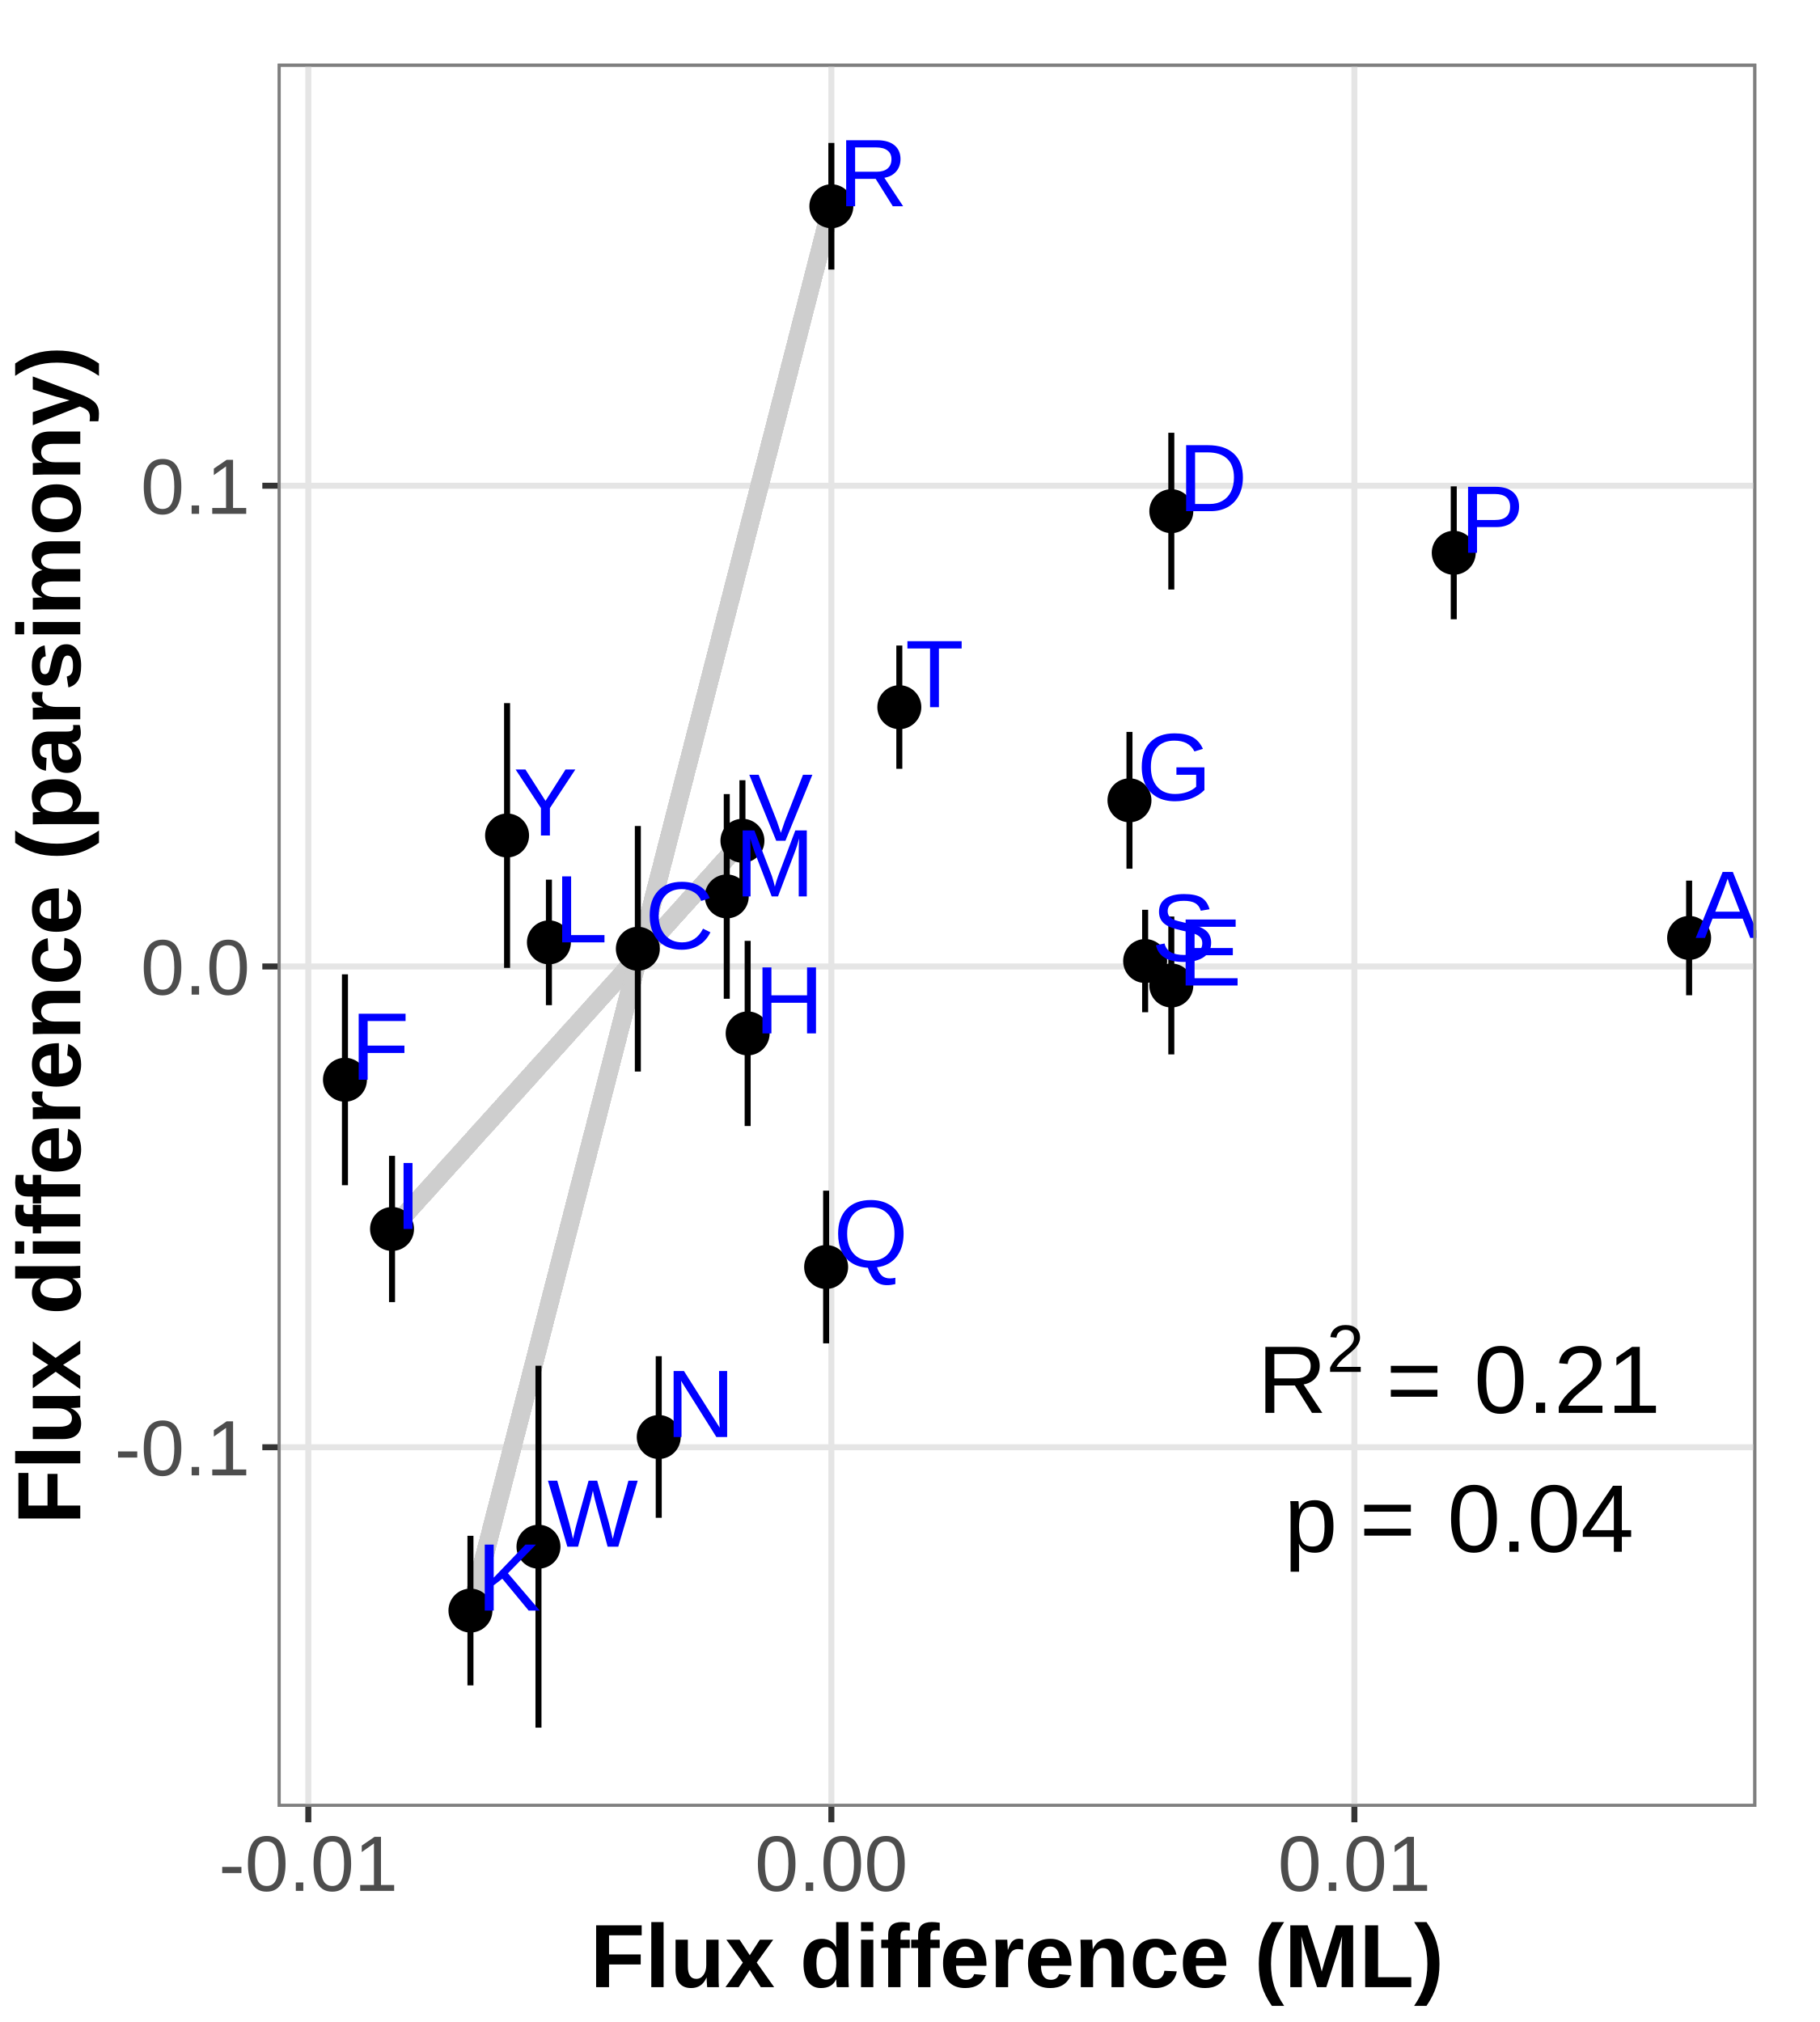
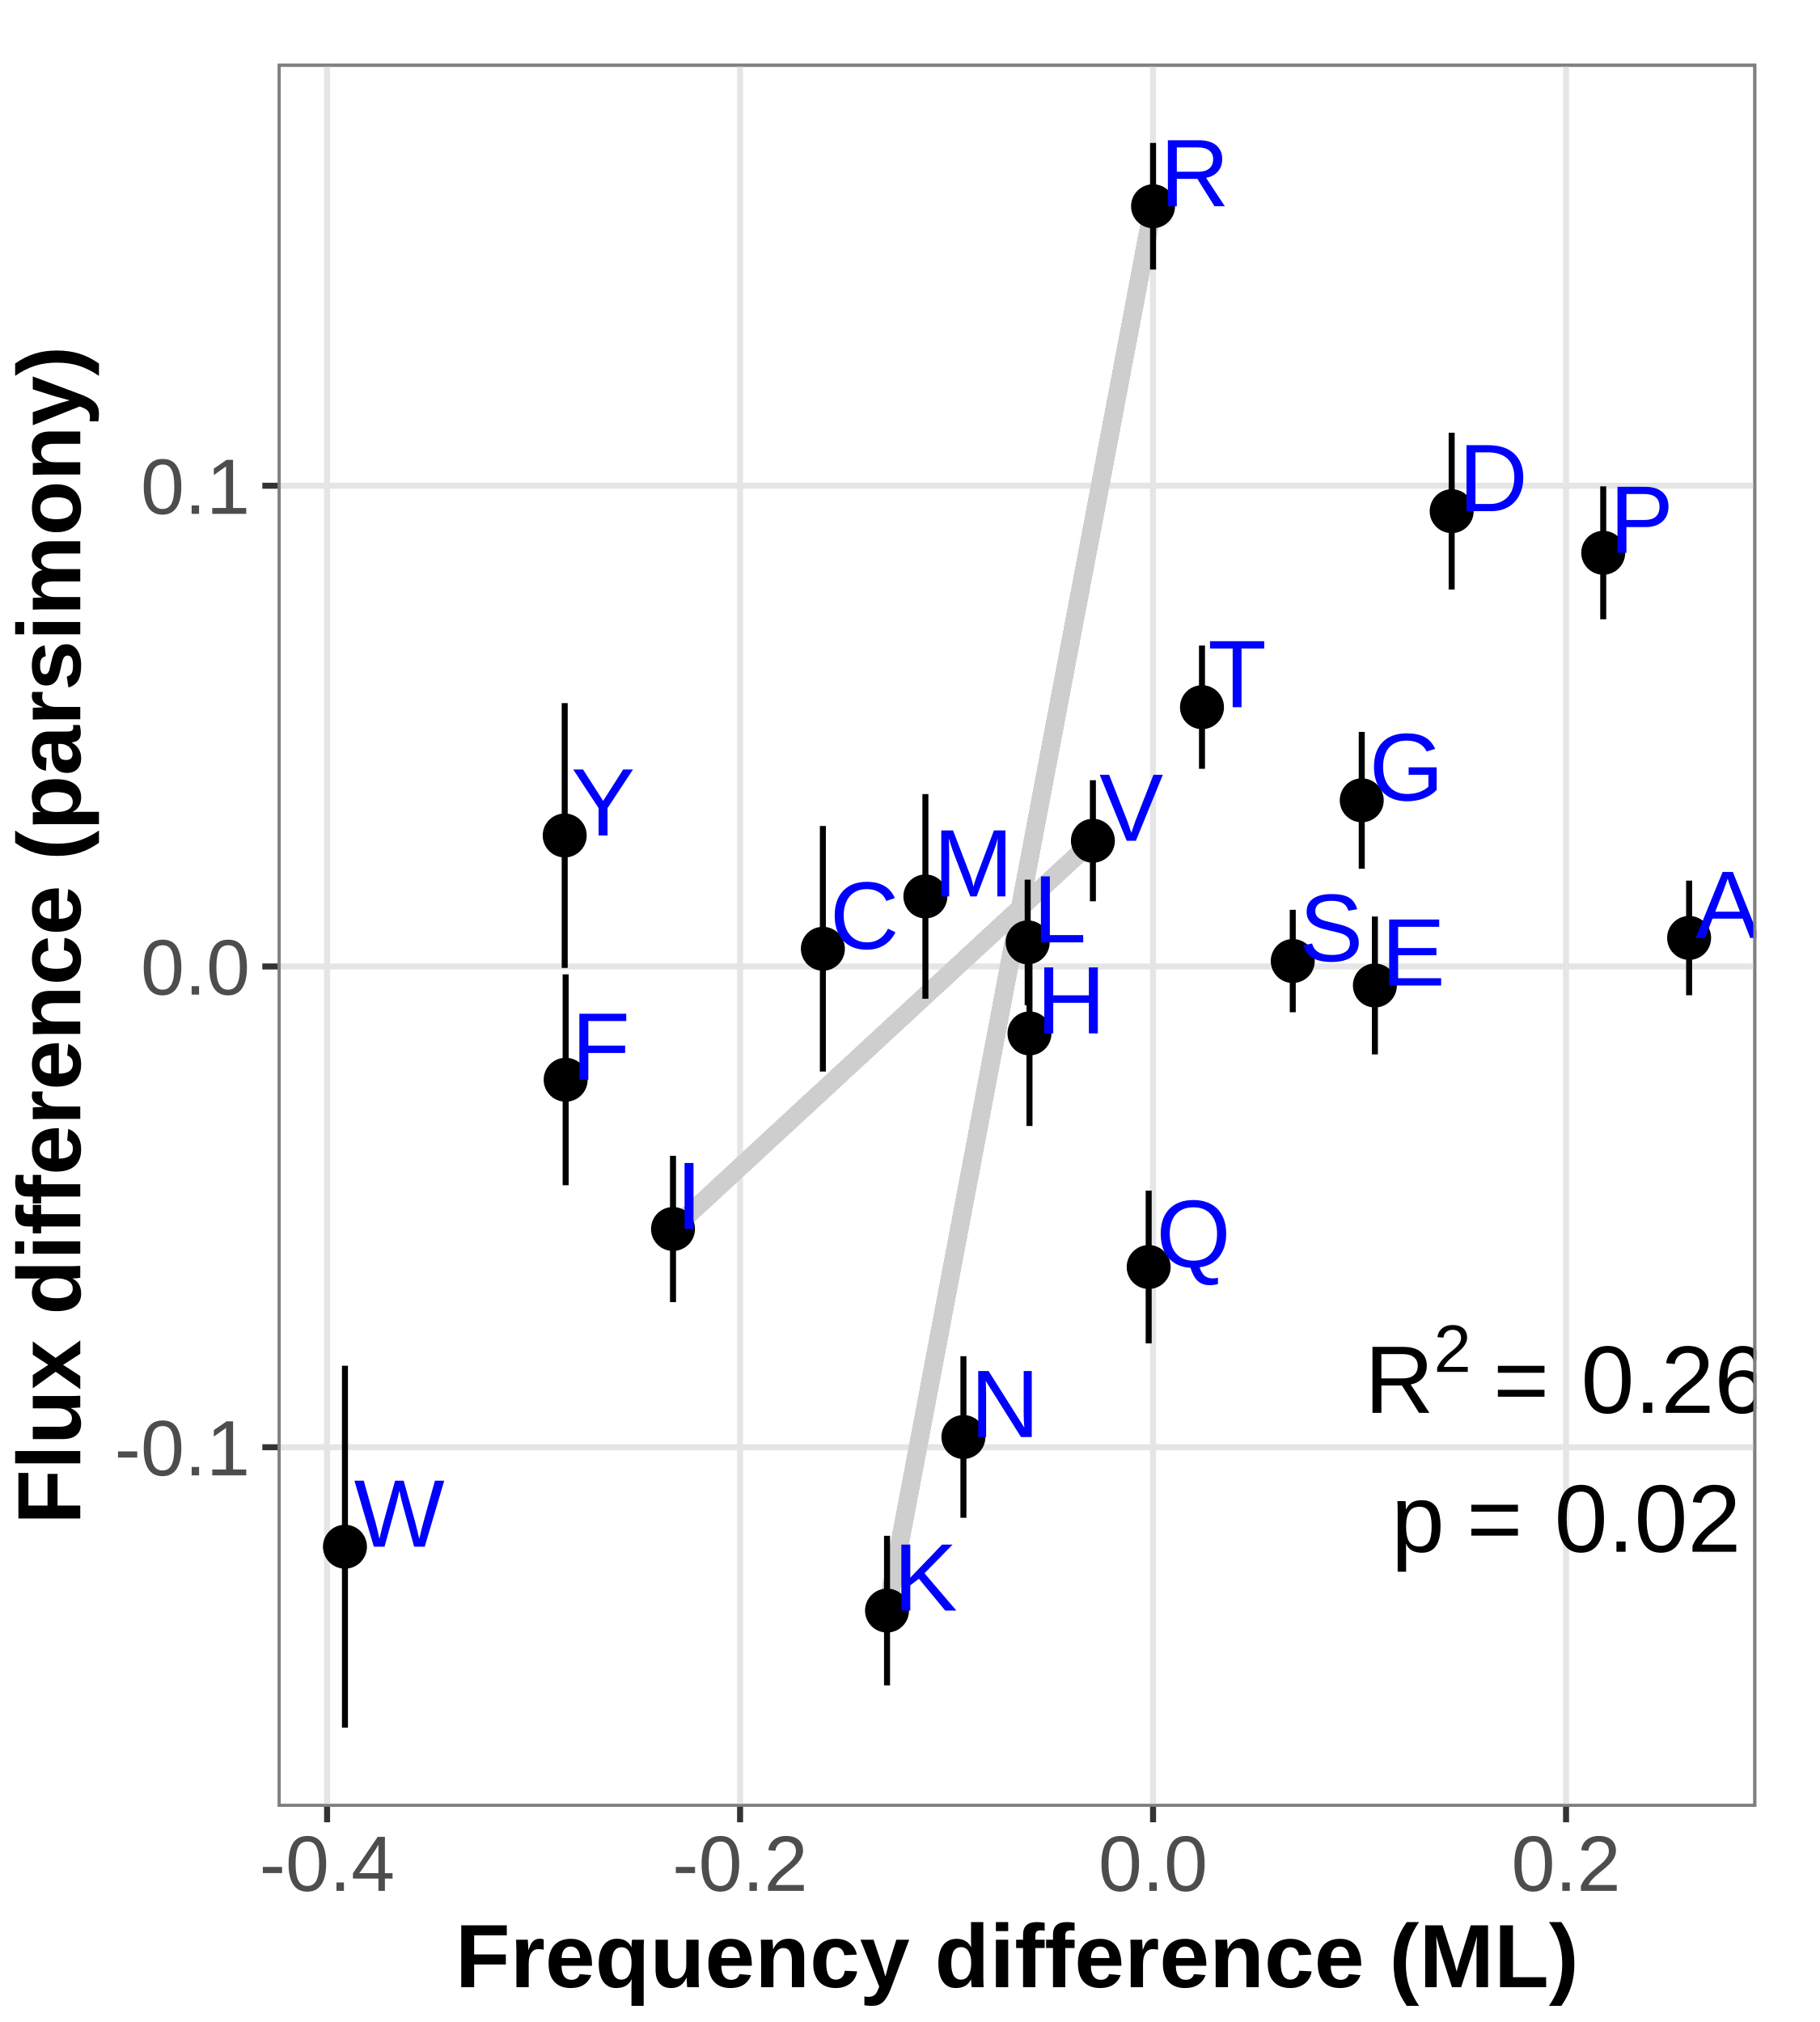
<svg xmlns="http://www.w3.org/2000/svg" class="svglite" width="324.00pt" height="360.00pt" viewBox="0 0 324.00 360.00">
  <defs>
    <style type="text/css">
    .svglite line, .svglite polyline, .svglite polygon, .svglite path, .svglite rect, .svglite circle {
      fill: none;
      stroke: #000000;
      stroke-linecap: round;
      stroke-linejoin: round;
      stroke-miterlimit: 10.00;
    }
    .svglite text {
      white-space: pre;
    }
  </style>
  </defs>
  <rect width="100%" height="100%" style="stroke: none; fill: #FFFFFF;" />
  <defs>
    <clipPath id="cpMC4wMHwzMjQuMDB8MC4wMHwzNjAuMDA=">
      <rect x="0.00" y="0.00" width="324.00" height="360.00" />
    </clipPath>
  </defs>
  <g clip-path="url(#cpMC4wMHwzMjQuMDB8MC4wMHwzNjAuMDA=)">
    <rect x="0.00" y="0.00" width="324.00" height="360.00" style="stroke-width: 1.07; stroke: #FFFFFF; fill: #FFFFFF;" />
  </g>
  <defs>
    <clipPath id="cpNDkuNDR8MzEyLjY2fDExLjM0fDMyMS43MA==">
      <rect x="49.44" y="11.34" width="263.22" height="310.36" />
    </clipPath>
  </defs>
  <g clip-path="url(#cpNDkuNDR8MzEyLjY2fDExLjM0fDMyMS43MA==)">
    <rect x="49.44" y="11.34" width="263.22" height="310.36" style="stroke-width: 1.07; stroke: #7F7F7F; fill: #FFFFFF;" />
    <polyline points="49.44,257.67 312.66,257.67 " style="stroke-width: 1.07; stroke: #E5E5E5; stroke-linecap: butt;" />
    <polyline points="49.44,172.07 312.66,172.07 " style="stroke-width: 1.07; stroke: #E5E5E5; stroke-linecap: butt;" />
    <polyline points="49.44,86.48 312.66,86.48 " style="stroke-width: 1.07; stroke: #E5E5E5; stroke-linecap: butt;" />
-     <polyline points="54.89,321.70 54.89,11.34 " style="stroke-width: 1.07; stroke: #E5E5E5; stroke-linecap: butt;" />
-     <polyline points="148.00,321.70 148.00,11.34 " style="stroke-width: 1.07; stroke: #E5E5E5; stroke-linecap: butt;" />
-     <polyline points="241.11,321.70 241.11,11.34 " style="stroke-width: 1.07; stroke: #E5E5E5; stroke-linecap: butt;" />
-     <line x1="83.75" y1="286.75" x2="148.00" y2="36.72" style="stroke-width: 3.20; stroke: #CCCCCC; stroke-opacity: 0.30; stroke-linecap: butt;" />
-     <line x1="83.75" y1="286.75" x2="148.00" y2="36.72" style="stroke-width: 3.20; stroke: #CCCCCC; stroke-opacity: 0.30; stroke-linecap: butt;" />
-     <line x1="83.75" y1="286.75" x2="148.00" y2="36.72" style="stroke-width: 3.20; stroke: #CCCCCC; stroke-opacity: 0.30; stroke-linecap: butt;" />
-     <line x1="83.75" y1="286.75" x2="148.00" y2="36.72" style="stroke-width: 3.20; stroke: #CCCCCC; stroke-opacity: 0.30; stroke-linecap: butt;" />
-     <line x1="83.75" y1="286.75" x2="148.00" y2="36.72" style="stroke-width: 3.20; stroke: #CCCCCC; stroke-opacity: 0.30; stroke-linecap: butt;" />
-     <line x1="83.75" y1="286.75" x2="148.00" y2="36.72" style="stroke-width: 3.20; stroke: #CCCCCC; stroke-opacity: 0.30; stroke-linecap: butt;" />
-     <line x1="83.75" y1="286.75" x2="148.00" y2="36.72" style="stroke-width: 3.20; stroke: #CCCCCC; stroke-opacity: 0.30; stroke-linecap: butt;" />
-     <line x1="83.75" y1="286.75" x2="148.00" y2="36.72" style="stroke-width: 3.20; stroke: #CCCCCC; stroke-opacity: 0.30; stroke-linecap: butt;" />
-     <line x1="83.75" y1="286.75" x2="148.00" y2="36.72" style="stroke-width: 3.20; stroke: #CCCCCC; stroke-opacity: 0.30; stroke-linecap: butt;" />
-     <line x1="83.75" y1="286.75" x2="148.00" y2="36.72" style="stroke-width: 3.20; stroke: #CCCCCC; stroke-opacity: 0.30; stroke-linecap: butt;" />
-     <line x1="83.75" y1="286.75" x2="148.00" y2="36.72" style="stroke-width: 3.20; stroke: #CCCCCC; stroke-opacity: 0.30; stroke-linecap: butt;" />
-     <line x1="83.75" y1="286.75" x2="148.00" y2="36.72" style="stroke-width: 3.20; stroke: #CCCCCC; stroke-opacity: 0.30; stroke-linecap: butt;" />
-     <line x1="83.75" y1="286.75" x2="148.00" y2="36.72" style="stroke-width: 3.20; stroke: #CCCCCC; stroke-opacity: 0.30; stroke-linecap: butt;" />
-     <line x1="83.75" y1="286.75" x2="148.00" y2="36.72" style="stroke-width: 3.20; stroke: #CCCCCC; stroke-opacity: 0.30; stroke-linecap: butt;" />
-     <line x1="83.75" y1="286.75" x2="148.00" y2="36.72" style="stroke-width: 3.20; stroke: #CCCCCC; stroke-opacity: 0.30; stroke-linecap: butt;" />
-     <line x1="83.75" y1="286.75" x2="148.00" y2="36.72" style="stroke-width: 3.20; stroke: #CCCCCC; stroke-opacity: 0.30; stroke-linecap: butt;" />
-     <line x1="83.75" y1="286.75" x2="148.00" y2="36.72" style="stroke-width: 3.20; stroke: #CCCCCC; stroke-opacity: 0.30; stroke-linecap: butt;" />
-     <line x1="83.75" y1="286.75" x2="148.00" y2="36.72" style="stroke-width: 3.20; stroke: #CCCCCC; stroke-opacity: 0.30; stroke-linecap: butt;" />
-     <line x1="83.75" y1="286.75" x2="148.00" y2="36.72" style="stroke-width: 3.20; stroke: #CCCCCC; stroke-opacity: 0.30; stroke-linecap: butt;" />
-     <line x1="83.75" y1="286.75" x2="148.00" y2="36.72" style="stroke-width: 3.20; stroke: #CCCCCC; stroke-opacity: 0.30; stroke-linecap: butt;" />
-     <line x1="69.79" y1="218.81" x2="132.17" y2="149.69" style="stroke-width: 3.20; stroke: #CCCCCC; stroke-opacity: 0.30; stroke-linecap: butt;" />
-     <line x1="69.79" y1="218.81" x2="132.17" y2="149.69" style="stroke-width: 3.20; stroke: #CCCCCC; stroke-opacity: 0.30; stroke-linecap: butt;" />
-     <line x1="69.79" y1="218.81" x2="132.17" y2="149.69" style="stroke-width: 3.20; stroke: #CCCCCC; stroke-opacity: 0.30; stroke-linecap: butt;" />
-     <line x1="69.79" y1="218.81" x2="132.17" y2="149.69" style="stroke-width: 3.20; stroke: #CCCCCC; stroke-opacity: 0.30; stroke-linecap: butt;" />
-     <line x1="69.79" y1="218.81" x2="132.17" y2="149.69" style="stroke-width: 3.20; stroke: #CCCCCC; stroke-opacity: 0.30; stroke-linecap: butt;" />
-     <line x1="69.79" y1="218.81" x2="132.17" y2="149.69" style="stroke-width: 3.20; stroke: #CCCCCC; stroke-opacity: 0.30; stroke-linecap: butt;" />
-     <line x1="69.79" y1="218.81" x2="132.17" y2="149.69" style="stroke-width: 3.20; stroke: #CCCCCC; stroke-opacity: 0.30; stroke-linecap: butt;" />
-     <line x1="69.79" y1="218.81" x2="132.17" y2="149.69" style="stroke-width: 3.20; stroke: #CCCCCC; stroke-opacity: 0.30; stroke-linecap: butt;" />
-     <line x1="69.79" y1="218.81" x2="132.17" y2="149.69" style="stroke-width: 3.20; stroke: #CCCCCC; stroke-opacity: 0.30; stroke-linecap: butt;" />
-     <line x1="69.79" y1="218.81" x2="132.17" y2="149.69" style="stroke-width: 3.20; stroke: #CCCCCC; stroke-opacity: 0.30; stroke-linecap: butt;" />
-     <line x1="69.79" y1="218.81" x2="132.17" y2="149.69" style="stroke-width: 3.20; stroke: #CCCCCC; stroke-opacity: 0.30; stroke-linecap: butt;" />
-     <line x1="69.79" y1="218.81" x2="132.17" y2="149.69" style="stroke-width: 3.20; stroke: #CCCCCC; stroke-opacity: 0.30; stroke-linecap: butt;" />
-     <line x1="69.79" y1="218.81" x2="132.17" y2="149.69" style="stroke-width: 3.20; stroke: #CCCCCC; stroke-opacity: 0.30; stroke-linecap: butt;" />
-     <line x1="69.79" y1="218.81" x2="132.17" y2="149.69" style="stroke-width: 3.20; stroke: #CCCCCC; stroke-opacity: 0.30; stroke-linecap: butt;" />
-     <line x1="69.79" y1="218.81" x2="132.17" y2="149.69" style="stroke-width: 3.20; stroke: #CCCCCC; stroke-opacity: 0.30; stroke-linecap: butt;" />
-     <line x1="69.79" y1="218.81" x2="132.17" y2="149.69" style="stroke-width: 3.20; stroke: #CCCCCC; stroke-opacity: 0.30; stroke-linecap: butt;" />
-     <line x1="69.79" y1="218.81" x2="132.17" y2="149.69" style="stroke-width: 3.20; stroke: #CCCCCC; stroke-opacity: 0.30; stroke-linecap: butt;" />
-     <line x1="69.79" y1="218.81" x2="132.17" y2="149.69" style="stroke-width: 3.20; stroke: #CCCCCC; stroke-opacity: 0.30; stroke-linecap: butt;" />
-     <line x1="69.79" y1="218.81" x2="132.17" y2="149.69" style="stroke-width: 3.20; stroke: #CCCCCC; stroke-opacity: 0.30; stroke-linecap: butt;" />
-     <line x1="69.79" y1="218.81" x2="132.17" y2="149.69" style="stroke-width: 3.20; stroke: #CCCCCC; stroke-opacity: 0.30; stroke-linecap: butt;" />
-     <text x="223.86" y="251.55" style="font-size: 17.07px; font-family: &quot;Arial&quot;;" textLength="12.33px" lengthAdjust="spacingAndGlyphs">R</text>
-     <text x="236.19" y="244.25" style="font-size: 11.95px; font-family: &quot;Arial&quot;;" textLength="6.64px" lengthAdjust="spacingAndGlyphs">2</text>
-     <text x="246.77" y="251.55" style="font-size: 17.07px; font-family: &quot;Arial&quot;;" textLength="11.67px" lengthAdjust="spacingAndGlyphs">=</text>
-     <text x="262.39" y="251.55" style="font-size: 17.07px; font-family: &quot;Arial&quot;;" textLength="33.21px" lengthAdjust="spacingAndGlyphs">0.21</text>
-     <text x="228.60" y="276.28" style="font-size: 17.07px; font-family: &quot;Arial&quot;;" textLength="9.49px" lengthAdjust="spacingAndGlyphs">p</text>
-     <text x="242.04" y="276.28" style="font-size: 17.07px; font-family: &quot;Arial&quot;;" textLength="11.67px" lengthAdjust="spacingAndGlyphs">=</text>
-     <text x="257.65" y="276.28" style="font-size: 17.07px; font-family: &quot;Arial&quot;;" textLength="33.21px" lengthAdjust="spacingAndGlyphs">0.04</text>
+     <polyline points="58.23,321.70 58.23,11.34 " style="stroke-width: 1.07; stroke: #E5E5E5; stroke-linecap: butt;" />
+     <polyline points="131.75,321.70 131.75,11.34 " style="stroke-width: 1.07; stroke: #E5E5E5; stroke-linecap: butt;" />
+     <polyline points="205.27,321.70 205.27,11.34 " style="stroke-width: 1.07; stroke: #E5E5E5; stroke-linecap: butt;" />
+     <polyline points="278.79,321.70 278.79,11.34 " style="stroke-width: 1.07; stroke: #E5E5E5; stroke-linecap: butt;" />
+     <line x1="157.91" y1="286.75" x2="205.27" y2="36.72" style="stroke-width: 3.20; stroke: #CCCCCC; stroke-opacity: 0.30; stroke-linecap: butt;" />
+     <line x1="157.91" y1="286.75" x2="205.27" y2="36.72" style="stroke-width: 3.20; stroke: #CCCCCC; stroke-opacity: 0.30; stroke-linecap: butt;" />
+     <line x1="157.91" y1="286.75" x2="205.27" y2="36.72" style="stroke-width: 3.20; stroke: #CCCCCC; stroke-opacity: 0.30; stroke-linecap: butt;" />
+     <line x1="157.91" y1="286.75" x2="205.27" y2="36.72" style="stroke-width: 3.20; stroke: #CCCCCC; stroke-opacity: 0.30; stroke-linecap: butt;" />
+     <line x1="157.91" y1="286.75" x2="205.27" y2="36.72" style="stroke-width: 3.20; stroke: #CCCCCC; stroke-opacity: 0.30; stroke-linecap: butt;" />
+     <line x1="157.91" y1="286.75" x2="205.27" y2="36.72" style="stroke-width: 3.20; stroke: #CCCCCC; stroke-opacity: 0.30; stroke-linecap: butt;" />
+     <line x1="157.91" y1="286.75" x2="205.27" y2="36.72" style="stroke-width: 3.20; stroke: #CCCCCC; stroke-opacity: 0.30; stroke-linecap: butt;" />
+     <line x1="157.91" y1="286.75" x2="205.27" y2="36.72" style="stroke-width: 3.20; stroke: #CCCCCC; stroke-opacity: 0.30; stroke-linecap: butt;" />
+     <line x1="157.91" y1="286.75" x2="205.27" y2="36.72" style="stroke-width: 3.20; stroke: #CCCCCC; stroke-opacity: 0.30; stroke-linecap: butt;" />
+     <line x1="157.91" y1="286.75" x2="205.27" y2="36.72" style="stroke-width: 3.20; stroke: #CCCCCC; stroke-opacity: 0.30; stroke-linecap: butt;" />
+     <line x1="157.91" y1="286.75" x2="205.27" y2="36.72" style="stroke-width: 3.20; stroke: #CCCCCC; stroke-opacity: 0.30; stroke-linecap: butt;" />
+     <line x1="157.91" y1="286.75" x2="205.27" y2="36.72" style="stroke-width: 3.20; stroke: #CCCCCC; stroke-opacity: 0.30; stroke-linecap: butt;" />
+     <line x1="157.91" y1="286.75" x2="205.27" y2="36.72" style="stroke-width: 3.20; stroke: #CCCCCC; stroke-opacity: 0.30; stroke-linecap: butt;" />
+     <line x1="157.91" y1="286.75" x2="205.27" y2="36.72" style="stroke-width: 3.20; stroke: #CCCCCC; stroke-opacity: 0.30; stroke-linecap: butt;" />
+     <line x1="157.91" y1="286.75" x2="205.27" y2="36.72" style="stroke-width: 3.20; stroke: #CCCCCC; stroke-opacity: 0.30; stroke-linecap: butt;" />
+     <line x1="157.91" y1="286.75" x2="205.27" y2="36.72" style="stroke-width: 3.20; stroke: #CCCCCC; stroke-opacity: 0.30; stroke-linecap: butt;" />
+     <line x1="157.91" y1="286.75" x2="205.27" y2="36.72" style="stroke-width: 3.20; stroke: #CCCCCC; stroke-opacity: 0.30; stroke-linecap: butt;" />
+     <line x1="157.91" y1="286.75" x2="205.27" y2="36.72" style="stroke-width: 3.20; stroke: #CCCCCC; stroke-opacity: 0.30; stroke-linecap: butt;" />
+     <line x1="157.91" y1="286.75" x2="205.27" y2="36.72" style="stroke-width: 3.20; stroke: #CCCCCC; stroke-opacity: 0.30; stroke-linecap: butt;" />
+     <line x1="157.91" y1="286.75" x2="205.27" y2="36.72" style="stroke-width: 3.20; stroke: #CCCCCC; stroke-opacity: 0.30; stroke-linecap: butt;" />
+     <line x1="119.81" y1="218.81" x2="194.56" y2="149.69" style="stroke-width: 3.20; stroke: #CCCCCC; stroke-opacity: 0.30; stroke-linecap: butt;" />
+     <line x1="119.81" y1="218.81" x2="194.56" y2="149.69" style="stroke-width: 3.20; stroke: #CCCCCC; stroke-opacity: 0.30; stroke-linecap: butt;" />
+     <line x1="119.81" y1="218.81" x2="194.56" y2="149.69" style="stroke-width: 3.20; stroke: #CCCCCC; stroke-opacity: 0.30; stroke-linecap: butt;" />
+     <line x1="119.81" y1="218.81" x2="194.56" y2="149.69" style="stroke-width: 3.20; stroke: #CCCCCC; stroke-opacity: 0.30; stroke-linecap: butt;" />
+     <line x1="119.81" y1="218.81" x2="194.56" y2="149.69" style="stroke-width: 3.20; stroke: #CCCCCC; stroke-opacity: 0.30; stroke-linecap: butt;" />
+     <line x1="119.81" y1="218.81" x2="194.56" y2="149.69" style="stroke-width: 3.20; stroke: #CCCCCC; stroke-opacity: 0.30; stroke-linecap: butt;" />
+     <line x1="119.81" y1="218.81" x2="194.56" y2="149.69" style="stroke-width: 3.20; stroke: #CCCCCC; stroke-opacity: 0.30; stroke-linecap: butt;" />
+     <line x1="119.81" y1="218.81" x2="194.56" y2="149.69" style="stroke-width: 3.20; stroke: #CCCCCC; stroke-opacity: 0.30; stroke-linecap: butt;" />
+     <line x1="119.81" y1="218.81" x2="194.56" y2="149.69" style="stroke-width: 3.20; stroke: #CCCCCC; stroke-opacity: 0.30; stroke-linecap: butt;" />
+     <line x1="119.81" y1="218.81" x2="194.56" y2="149.69" style="stroke-width: 3.20; stroke: #CCCCCC; stroke-opacity: 0.30; stroke-linecap: butt;" />
+     <line x1="119.81" y1="218.81" x2="194.56" y2="149.69" style="stroke-width: 3.20; stroke: #CCCCCC; stroke-opacity: 0.30; stroke-linecap: butt;" />
+     <line x1="119.81" y1="218.81" x2="194.56" y2="149.69" style="stroke-width: 3.20; stroke: #CCCCCC; stroke-opacity: 0.30; stroke-linecap: butt;" />
+     <line x1="119.81" y1="218.81" x2="194.56" y2="149.69" style="stroke-width: 3.20; stroke: #CCCCCC; stroke-opacity: 0.30; stroke-linecap: butt;" />
+     <line x1="119.81" y1="218.81" x2="194.56" y2="149.69" style="stroke-width: 3.20; stroke: #CCCCCC; stroke-opacity: 0.30; stroke-linecap: butt;" />
+     <line x1="119.81" y1="218.81" x2="194.56" y2="149.69" style="stroke-width: 3.20; stroke: #CCCCCC; stroke-opacity: 0.30; stroke-linecap: butt;" />
+     <line x1="119.81" y1="218.81" x2="194.56" y2="149.69" style="stroke-width: 3.20; stroke: #CCCCCC; stroke-opacity: 0.30; stroke-linecap: butt;" />
+     <line x1="119.81" y1="218.81" x2="194.56" y2="149.69" style="stroke-width: 3.20; stroke: #CCCCCC; stroke-opacity: 0.30; stroke-linecap: butt;" />
+     <line x1="119.81" y1="218.81" x2="194.56" y2="149.69" style="stroke-width: 3.20; stroke: #CCCCCC; stroke-opacity: 0.30; stroke-linecap: butt;" />
+     <line x1="119.81" y1="218.81" x2="194.56" y2="149.69" style="stroke-width: 3.20; stroke: #CCCCCC; stroke-opacity: 0.30; stroke-linecap: butt;" />
+     <line x1="119.81" y1="218.81" x2="194.56" y2="149.69" style="stroke-width: 3.20; stroke: #CCCCCC; stroke-opacity: 0.30; stroke-linecap: butt;" />
+     <text x="242.92" y="251.55" style="font-size: 17.07px; font-family: &quot;Arial&quot;;" textLength="12.33px" lengthAdjust="spacingAndGlyphs">R</text>
+     <text x="255.25" y="244.25" style="font-size: 11.95px; font-family: &quot;Arial&quot;;" textLength="6.64px" lengthAdjust="spacingAndGlyphs">2</text>
+     <text x="265.83" y="251.55" style="font-size: 17.07px; font-family: &quot;Arial&quot;;" textLength="11.67px" lengthAdjust="spacingAndGlyphs">=</text>
+     <text x="281.45" y="251.55" style="font-size: 17.07px; font-family: &quot;Arial&quot;;" textLength="33.21px" lengthAdjust="spacingAndGlyphs">0.26</text>
+     <text x="247.66" y="276.28" style="font-size: 17.07px; font-family: &quot;Arial&quot;;" textLength="9.49px" lengthAdjust="spacingAndGlyphs">p</text>
+     <text x="261.10" y="276.28" style="font-size: 17.07px; font-family: &quot;Arial&quot;;" textLength="11.67px" lengthAdjust="spacingAndGlyphs">=</text>
+     <text x="276.71" y="276.28" style="font-size: 17.07px; font-family: &quot;Arial&quot;;" textLength="33.21px" lengthAdjust="spacingAndGlyphs">0.02</text>
    <line x1="300.70" y1="177.20" x2="300.70" y2="156.79" style="stroke-width: 1.07; stroke-linecap: butt;" />
-     <line x1="113.55" y1="190.78" x2="113.55" y2="147.06" style="stroke-width: 1.07; stroke-linecap: butt;" />
-     <line x1="208.52" y1="104.96" x2="208.52" y2="77.05" style="stroke-width: 1.07; stroke-linecap: butt;" />
-     <line x1="208.52" y1="187.73" x2="208.52" y2="163.18" style="stroke-width: 1.07; stroke-linecap: butt;" />
-     <line x1="61.41" y1="211.02" x2="61.41" y2="173.47" style="stroke-width: 1.07; stroke-linecap: butt;" />
-     <line x1="201.07" y1="154.67" x2="201.07" y2="130.31" style="stroke-width: 1.07; stroke-linecap: butt;" />
-     <line x1="133.10" y1="200.48" x2="133.10" y2="167.51" style="stroke-width: 1.07; stroke-linecap: butt;" />
-     <line x1="69.79" y1="231.83" x2="69.79" y2="205.79" style="stroke-width: 1.07; stroke-linecap: butt;" />
-     <line x1="83.75" y1="300.07" x2="83.75" y2="273.44" style="stroke-width: 1.07; stroke-linecap: butt;" />
-     <line x1="97.72" y1="178.96" x2="97.72" y2="156.61" style="stroke-width: 1.07; stroke-linecap: butt;" />
-     <line x1="129.38" y1="177.82" x2="129.38" y2="141.38" style="stroke-width: 1.07; stroke-linecap: butt;" />
-     <line x1="117.27" y1="270.23" x2="117.27" y2="241.46" style="stroke-width: 1.07; stroke-linecap: butt;" />
-     <line x1="258.80" y1="110.26" x2="258.80" y2="86.59" style="stroke-width: 1.07; stroke-linecap: butt;" />
-     <line x1="147.07" y1="239.17" x2="147.07" y2="211.99" style="stroke-width: 1.07; stroke-linecap: butt;" />
-     <line x1="148.00" y1="47.99" x2="148.00" y2="25.45" style="stroke-width: 1.07; stroke-linecap: butt;" />
-     <line x1="203.86" y1="180.22" x2="203.86" y2="161.98" style="stroke-width: 1.07; stroke-linecap: butt;" />
-     <line x1="160.10" y1="136.88" x2="160.10" y2="114.93" style="stroke-width: 1.07; stroke-linecap: butt;" />
-     <line x1="132.17" y1="160.46" x2="132.17" y2="138.91" style="stroke-width: 1.07; stroke-linecap: butt;" />
-     <line x1="95.86" y1="307.59" x2="95.86" y2="243.16" style="stroke-width: 1.07; stroke-linecap: butt;" />
-     <line x1="90.27" y1="172.33" x2="90.27" y2="125.18" style="stroke-width: 1.07; stroke-linecap: butt;" />
+     <line x1="146.49" y1="190.78" x2="146.49" y2="147.06" style="stroke-width: 1.07; stroke-linecap: butt;" />
+     <line x1="258.43" y1="104.96" x2="258.43" y2="77.05" style="stroke-width: 1.07; stroke-linecap: butt;" />
+     <line x1="244.76" y1="187.73" x2="244.76" y2="163.18" style="stroke-width: 1.07; stroke-linecap: butt;" />
+     <line x1="100.70" y1="211.02" x2="100.70" y2="173.47" style="stroke-width: 1.07; stroke-linecap: butt;" />
+     <line x1="242.42" y1="154.67" x2="242.42" y2="130.31" style="stroke-width: 1.07; stroke-linecap: butt;" />
+     <line x1="183.27" y1="200.48" x2="183.27" y2="167.51" style="stroke-width: 1.07; stroke-linecap: butt;" />
+     <line x1="119.81" y1="231.83" x2="119.81" y2="205.79" style="stroke-width: 1.07; stroke-linecap: butt;" />
+     <line x1="157.91" y1="300.07" x2="157.91" y2="273.44" style="stroke-width: 1.07; stroke-linecap: butt;" />
+     <line x1="182.95" y1="178.96" x2="182.95" y2="156.61" style="stroke-width: 1.07; stroke-linecap: butt;" />
+     <line x1="164.74" y1="177.82" x2="164.74" y2="141.38" style="stroke-width: 1.07; stroke-linecap: butt;" />
+     <line x1="171.51" y1="270.23" x2="171.51" y2="241.46" style="stroke-width: 1.07; stroke-linecap: butt;" />
+     <line x1="285.41" y1="110.26" x2="285.41" y2="86.59" style="stroke-width: 1.07; stroke-linecap: butt;" />
+     <line x1="204.49" y1="239.17" x2="204.49" y2="211.99" style="stroke-width: 1.07; stroke-linecap: butt;" />
+     <line x1="205.27" y1="47.99" x2="205.27" y2="25.45" style="stroke-width: 1.07; stroke-linecap: butt;" />
+     <line x1="230.14" y1="180.22" x2="230.14" y2="161.98" style="stroke-width: 1.07; stroke-linecap: butt;" />
+     <line x1="213.98" y1="136.88" x2="213.98" y2="114.93" style="stroke-width: 1.07; stroke-linecap: butt;" />
+     <line x1="194.56" y1="160.46" x2="194.56" y2="138.91" style="stroke-width: 1.07; stroke-linecap: butt;" />
+     <line x1="61.41" y1="307.59" x2="61.41" y2="243.16" style="stroke-width: 1.07; stroke-linecap: butt;" />
+     <line x1="100.53" y1="172.33" x2="100.53" y2="125.18" style="stroke-width: 1.07; stroke-linecap: butt;" />
    <circle cx="300.70" cy="166.99" r="2.84" style="stroke-width: 1.42; fill: #000000;" />
-     <circle cx="113.55" cy="168.92" r="2.84" style="stroke-width: 1.42; fill: #000000;" />
-     <circle cx="208.52" cy="91.01" r="2.84" style="stroke-width: 1.42; fill: #000000;" />
-     <circle cx="208.52" cy="175.46" r="2.84" style="stroke-width: 1.42; fill: #000000;" />
-     <circle cx="61.41" cy="192.24" r="2.84" style="stroke-width: 1.42; fill: #000000;" />
-     <circle cx="201.07" cy="142.49" r="2.84" style="stroke-width: 1.42; fill: #000000;" />
-     <circle cx="133.10" cy="183.99" r="2.84" style="stroke-width: 1.42; fill: #000000;" />
-     <circle cx="69.79" cy="218.81" r="2.84" style="stroke-width: 1.42; fill: #000000;" />
-     <circle cx="83.75" cy="286.75" r="2.84" style="stroke-width: 1.42; fill: #000000;" />
-     <circle cx="97.72" cy="167.78" r="2.84" style="stroke-width: 1.42; fill: #000000;" />
-     <circle cx="129.38" cy="159.60" r="2.84" style="stroke-width: 1.42; fill: #000000;" />
-     <circle cx="117.27" cy="255.85" r="2.84" style="stroke-width: 1.42; fill: #000000;" />
-     <circle cx="258.80" cy="98.42" r="2.84" style="stroke-width: 1.42; fill: #000000;" />
-     <circle cx="147.07" cy="225.58" r="2.84" style="stroke-width: 1.42; fill: #000000;" />
-     <circle cx="148.00" cy="36.72" r="2.84" style="stroke-width: 1.42; fill: #000000;" />
-     <circle cx="203.86" cy="171.10" r="2.84" style="stroke-width: 1.42; fill: #000000;" />
-     <circle cx="160.10" cy="125.91" r="2.84" style="stroke-width: 1.42; fill: #000000;" />
-     <circle cx="132.17" cy="149.69" r="2.84" style="stroke-width: 1.42; fill: #000000;" />
-     <circle cx="95.86" cy="275.38" r="2.84" style="stroke-width: 1.42; fill: #000000;" />
-     <circle cx="90.27" cy="148.75" r="2.84" style="stroke-width: 1.42; fill: #000000;" />
+     <circle cx="146.49" cy="168.92" r="2.84" style="stroke-width: 1.42; fill: #000000;" />
+     <circle cx="258.43" cy="91.01" r="2.84" style="stroke-width: 1.42; fill: #000000;" />
+     <circle cx="244.76" cy="175.46" r="2.84" style="stroke-width: 1.42; fill: #000000;" />
+     <circle cx="100.70" cy="192.24" r="2.84" style="stroke-width: 1.42; fill: #000000;" />
+     <circle cx="242.42" cy="142.49" r="2.84" style="stroke-width: 1.42; fill: #000000;" />
+     <circle cx="183.27" cy="183.99" r="2.84" style="stroke-width: 1.42; fill: #000000;" />
+     <circle cx="119.81" cy="218.81" r="2.84" style="stroke-width: 1.42; fill: #000000;" />
+     <circle cx="157.91" cy="286.75" r="2.84" style="stroke-width: 1.42; fill: #000000;" />
+     <circle cx="182.95" cy="167.78" r="2.84" style="stroke-width: 1.42; fill: #000000;" />
+     <circle cx="164.74" cy="159.60" r="2.84" style="stroke-width: 1.42; fill: #000000;" />
+     <circle cx="171.51" cy="255.85" r="2.84" style="stroke-width: 1.42; fill: #000000;" />
+     <circle cx="285.41" cy="98.42" r="2.84" style="stroke-width: 1.42; fill: #000000;" />
+     <circle cx="204.49" cy="225.58" r="2.84" style="stroke-width: 1.42; fill: #000000;" />
+     <circle cx="205.27" cy="36.72" r="2.84" style="stroke-width: 1.42; fill: #000000;" />
+     <circle cx="230.14" cy="171.10" r="2.84" style="stroke-width: 1.42; fill: #000000;" />
+     <circle cx="213.98" cy="125.91" r="2.84" style="stroke-width: 1.42; fill: #000000;" />
+     <circle cx="194.56" cy="149.69" r="2.84" style="stroke-width: 1.42; fill: #000000;" />
+     <circle cx="61.41" cy="275.38" r="2.84" style="stroke-width: 1.42; fill: #000000;" />
+     <circle cx="100.53" cy="148.75" r="2.84" style="stroke-width: 1.42; fill: #000000;" />
    <circle cx="300.70" cy="166.99" r="3.56" style="stroke-width: 0.71; fill: #000000;" />
-     <circle cx="113.55" cy="168.92" r="3.56" style="stroke-width: 0.71; fill: #000000;" />
-     <circle cx="208.52" cy="91.01" r="3.56" style="stroke-width: 0.71; fill: #000000;" />
-     <circle cx="208.52" cy="175.46" r="3.56" style="stroke-width: 0.71; fill: #000000;" />
-     <circle cx="61.41" cy="192.24" r="3.56" style="stroke-width: 0.71; fill: #000000;" />
-     <circle cx="201.07" cy="142.49" r="3.56" style="stroke-width: 0.71; fill: #000000;" />
-     <circle cx="133.10" cy="183.99" r="3.56" style="stroke-width: 0.71; fill: #000000;" />
-     <circle cx="69.79" cy="218.81" r="3.56" style="stroke-width: 0.71; fill: #000000;" />
-     <circle cx="83.75" cy="286.75" r="3.56" style="stroke-width: 0.71; fill: #000000;" />
-     <circle cx="97.72" cy="167.78" r="3.56" style="stroke-width: 0.71; fill: #000000;" />
-     <circle cx="129.38" cy="159.60" r="3.56" style="stroke-width: 0.71; fill: #000000;" />
-     <circle cx="117.27" cy="255.85" r="3.56" style="stroke-width: 0.71; fill: #000000;" />
-     <circle cx="258.80" cy="98.42" r="3.56" style="stroke-width: 0.71; fill: #000000;" />
-     <circle cx="147.07" cy="225.58" r="3.56" style="stroke-width: 0.71; fill: #000000;" />
-     <circle cx="148.00" cy="36.72" r="3.56" style="stroke-width: 0.71; fill: #000000;" />
-     <circle cx="203.86" cy="171.10" r="3.56" style="stroke-width: 0.71; fill: #000000;" />
-     <circle cx="160.10" cy="125.91" r="3.56" style="stroke-width: 0.71; fill: #000000;" />
-     <circle cx="132.17" cy="149.69" r="3.56" style="stroke-width: 0.71; fill: #000000;" />
-     <circle cx="95.86" cy="275.38" r="3.56" style="stroke-width: 0.71; fill: #000000;" />
-     <circle cx="90.27" cy="148.75" r="3.56" style="stroke-width: 0.71; fill: #000000;" />
+     <circle cx="146.49" cy="168.92" r="3.56" style="stroke-width: 0.71; fill: #000000;" />
+     <circle cx="258.43" cy="91.01" r="3.56" style="stroke-width: 0.71; fill: #000000;" />
+     <circle cx="244.76" cy="175.46" r="3.56" style="stroke-width: 0.71; fill: #000000;" />
+     <circle cx="100.70" cy="192.24" r="3.56" style="stroke-width: 0.71; fill: #000000;" />
+     <circle cx="242.42" cy="142.49" r="3.56" style="stroke-width: 0.71; fill: #000000;" />
+     <circle cx="183.27" cy="183.99" r="3.56" style="stroke-width: 0.71; fill: #000000;" />
+     <circle cx="119.81" cy="218.81" r="3.56" style="stroke-width: 0.71; fill: #000000;" />
+     <circle cx="157.91" cy="286.75" r="3.56" style="stroke-width: 0.71; fill: #000000;" />
+     <circle cx="182.95" cy="167.78" r="3.56" style="stroke-width: 0.71; fill: #000000;" />
+     <circle cx="164.74" cy="159.60" r="3.56" style="stroke-width: 0.71; fill: #000000;" />
+     <circle cx="171.51" cy="255.85" r="3.56" style="stroke-width: 0.71; fill: #000000;" />
+     <circle cx="285.41" cy="98.42" r="3.56" style="stroke-width: 0.71; fill: #000000;" />
+     <circle cx="204.49" cy="225.58" r="3.56" style="stroke-width: 0.71; fill: #000000;" />
+     <circle cx="205.27" cy="36.72" r="3.56" style="stroke-width: 0.71; fill: #000000;" />
+     <circle cx="230.14" cy="171.10" r="3.56" style="stroke-width: 0.71; fill: #000000;" />
+     <circle cx="213.98" cy="125.91" r="3.56" style="stroke-width: 0.71; fill: #000000;" />
+     <circle cx="194.56" cy="149.69" r="3.56" style="stroke-width: 0.71; fill: #000000;" />
+     <circle cx="61.41" cy="275.38" r="3.56" style="stroke-width: 0.71; fill: #000000;" />
+     <circle cx="100.53" cy="148.75" r="3.56" style="stroke-width: 0.71; fill: #000000;" />
    <text x="301.84" y="166.99" style="font-size: 17.07px;fill: #0000FF; font-family: &quot;Arial&quot;;" textLength="11.38px" lengthAdjust="spacingAndGlyphs">A</text>
-     <text x="114.78" y="168.92" style="font-size: 17.07px;fill: #0000FF; font-family: &quot;Arial&quot;;" textLength="12.33px" lengthAdjust="spacingAndGlyphs">C</text>
-     <text x="209.75" y="91.01" style="font-size: 17.07px;fill: #0000FF; font-family: &quot;Arial&quot;;" textLength="12.33px" lengthAdjust="spacingAndGlyphs">D</text>
-     <text x="209.66" y="175.46" style="font-size: 17.07px;fill: #0000FF; font-family: &quot;Arial&quot;;" textLength="11.38px" lengthAdjust="spacingAndGlyphs">E</text>
-     <text x="62.45" y="192.24" style="font-size: 17.07px;fill: #0000FF; font-family: &quot;Arial&quot;;" textLength="10.43px" lengthAdjust="spacingAndGlyphs">F</text>
-     <text x="202.40" y="142.49" style="font-size: 17.07px;fill: #0000FF; font-family: &quot;Arial&quot;;" textLength="13.27px" lengthAdjust="spacingAndGlyphs">G</text>
-     <text x="134.33" y="183.99" style="font-size: 17.07px;fill: #0000FF; font-family: &quot;Arial&quot;;" textLength="12.33px" lengthAdjust="spacingAndGlyphs">H</text>
-     <text x="70.26" y="218.81" style="font-size: 17.07px;fill: #0000FF; font-family: &quot;Arial&quot;;" textLength="4.74px" lengthAdjust="spacingAndGlyphs">I</text>
-     <text x="84.89" y="286.75" style="font-size: 17.07px;fill: #0000FF; font-family: &quot;Arial&quot;;" textLength="11.38px" lengthAdjust="spacingAndGlyphs">K</text>
-     <text x="98.67" y="167.78" style="font-size: 17.07px;fill: #0000FF; font-family: &quot;Arial&quot;;" textLength="9.49px" lengthAdjust="spacingAndGlyphs">L</text>
-     <text x="130.80" y="159.60" style="font-size: 17.07px;fill: #0000FF; font-family: &quot;Arial&quot;;" textLength="14.21px" lengthAdjust="spacingAndGlyphs">M</text>
-     <text x="118.51" y="255.85" style="font-size: 17.07px;fill: #0000FF; font-family: &quot;Arial&quot;;" textLength="12.33px" lengthAdjust="spacingAndGlyphs">N</text>
-     <text x="259.94" y="98.42" style="font-size: 17.07px;fill: #0000FF; font-family: &quot;Arial&quot;;" textLength="11.38px" lengthAdjust="spacingAndGlyphs">P</text>
-     <text x="148.39" y="225.58" style="font-size: 17.07px;fill: #0000FF; font-family: &quot;Arial&quot;;" textLength="13.27px" lengthAdjust="spacingAndGlyphs">Q</text>
-     <text x="149.23" y="36.72" style="font-size: 17.07px;fill: #0000FF; font-family: &quot;Arial&quot;;" textLength="12.33px" lengthAdjust="spacingAndGlyphs">R</text>
-     <text x="205.00" y="171.10" style="font-size: 17.07px;fill: #0000FF; font-family: &quot;Arial&quot;;" textLength="11.38px" lengthAdjust="spacingAndGlyphs">S</text>
-     <text x="161.15" y="125.91" style="font-size: 17.07px;fill: #0000FF; font-family: &quot;Arial&quot;;" textLength="10.43px" lengthAdjust="spacingAndGlyphs">T</text>
-     <text x="133.31" y="149.69" style="font-size: 17.07px;fill: #0000FF; font-family: &quot;Arial&quot;;" textLength="11.38px" lengthAdjust="spacingAndGlyphs">V</text>
-     <text x="97.47" y="275.38" style="font-size: 17.07px;fill: #0000FF; font-family: &quot;Arial&quot;;" textLength="16.11px" lengthAdjust="spacingAndGlyphs">W</text>
-     <text x="91.41" y="148.75" style="font-size: 17.07px;fill: #0000FF; font-family: &quot;Arial&quot;;" textLength="11.38px" lengthAdjust="spacingAndGlyphs">Y</text>
+     <text x="147.72" y="168.92" style="font-size: 17.07px;fill: #0000FF; font-family: &quot;Arial&quot;;" textLength="12.33px" lengthAdjust="spacingAndGlyphs">C</text>
+     <text x="259.66" y="91.01" style="font-size: 17.07px;fill: #0000FF; font-family: &quot;Arial&quot;;" textLength="12.33px" lengthAdjust="spacingAndGlyphs">D</text>
+     <text x="245.90" y="175.46" style="font-size: 17.07px;fill: #0000FF; font-family: &quot;Arial&quot;;" textLength="11.38px" lengthAdjust="spacingAndGlyphs">E</text>
+     <text x="101.74" y="192.24" style="font-size: 17.07px;fill: #0000FF; font-family: &quot;Arial&quot;;" textLength="10.43px" lengthAdjust="spacingAndGlyphs">F</text>
+     <text x="243.74" y="142.49" style="font-size: 17.07px;fill: #0000FF; font-family: &quot;Arial&quot;;" textLength="13.27px" lengthAdjust="spacingAndGlyphs">G</text>
+     <text x="184.50" y="183.99" style="font-size: 17.07px;fill: #0000FF; font-family: &quot;Arial&quot;;" textLength="12.33px" lengthAdjust="spacingAndGlyphs">H</text>
+     <text x="120.29" y="218.81" style="font-size: 17.07px;fill: #0000FF; font-family: &quot;Arial&quot;;" textLength="4.74px" lengthAdjust="spacingAndGlyphs">I</text>
+     <text x="159.05" y="286.75" style="font-size: 17.07px;fill: #0000FF; font-family: &quot;Arial&quot;;" textLength="11.38px" lengthAdjust="spacingAndGlyphs">K</text>
+     <text x="183.90" y="167.78" style="font-size: 17.07px;fill: #0000FF; font-family: &quot;Arial&quot;;" textLength="9.49px" lengthAdjust="spacingAndGlyphs">L</text>
+     <text x="166.16" y="159.60" style="font-size: 17.07px;fill: #0000FF; font-family: &quot;Arial&quot;;" textLength="14.21px" lengthAdjust="spacingAndGlyphs">M</text>
+     <text x="172.74" y="255.85" style="font-size: 17.07px;fill: #0000FF; font-family: &quot;Arial&quot;;" textLength="12.33px" lengthAdjust="spacingAndGlyphs">N</text>
+     <text x="286.54" y="98.42" style="font-size: 17.07px;fill: #0000FF; font-family: &quot;Arial&quot;;" textLength="11.38px" lengthAdjust="spacingAndGlyphs">P</text>
+     <text x="205.82" y="225.58" style="font-size: 17.07px;fill: #0000FF; font-family: &quot;Arial&quot;;" textLength="13.27px" lengthAdjust="spacingAndGlyphs">Q</text>
+     <text x="206.50" y="36.72" style="font-size: 17.07px;fill: #0000FF; font-family: &quot;Arial&quot;;" textLength="12.33px" lengthAdjust="spacingAndGlyphs">R</text>
+     <text x="231.28" y="171.10" style="font-size: 17.07px;fill: #0000FF; font-family: &quot;Arial&quot;;" textLength="11.38px" lengthAdjust="spacingAndGlyphs">S</text>
+     <text x="215.02" y="125.91" style="font-size: 17.07px;fill: #0000FF; font-family: &quot;Arial&quot;;" textLength="10.43px" lengthAdjust="spacingAndGlyphs">T</text>
+     <text x="195.70" y="149.69" style="font-size: 17.07px;fill: #0000FF; font-family: &quot;Arial&quot;;" textLength="11.38px" lengthAdjust="spacingAndGlyphs">V</text>
+     <text x="63.02" y="275.38" style="font-size: 17.07px;fill: #0000FF; font-family: &quot;Arial&quot;;" textLength="16.11px" lengthAdjust="spacingAndGlyphs">W</text>
+     <text x="101.67" y="148.75" style="font-size: 17.07px;fill: #0000FF; font-family: &quot;Arial&quot;;" textLength="11.38px" lengthAdjust="spacingAndGlyphs">Y</text>
    <rect x="49.44" y="11.34" width="263.22" height="310.36" style="stroke-width: 1.07; stroke: #7F7F7F;" />
  </g>
  <g clip-path="url(#cpMC4wMHwzMjQuMDB8MC4wMHwzNjAuMDA=)">
    <text x="44.51" y="262.68" text-anchor="end" style="font-size: 14.00px;fill: #4D4D4D; font-family: &quot;Arial&quot;;" textLength="24.11px" lengthAdjust="spacingAndGlyphs">-0.1</text>
    <text x="44.51" y="177.08" text-anchor="end" style="font-size: 14.00px;fill: #4D4D4D; font-family: &quot;Arial&quot;;" textLength="19.45px" lengthAdjust="spacingAndGlyphs">0.0</text>
    <text x="44.51" y="91.49" text-anchor="end" style="font-size: 14.00px;fill: #4D4D4D; font-family: &quot;Arial&quot;;" textLength="19.45px" lengthAdjust="spacingAndGlyphs">0.1</text>
    <polyline points="46.70,257.67 49.44,257.67 " style="stroke-width: 1.07; stroke: #333333; stroke-linecap: butt;" />
    <polyline points="46.70,172.07 49.44,172.07 " style="stroke-width: 1.07; stroke: #333333; stroke-linecap: butt;" />
    <polyline points="46.70,86.48 49.44,86.48 " style="stroke-width: 1.07; stroke: #333333; stroke-linecap: butt;" />
-     <polyline points="54.89,324.44 54.89,321.70 " style="stroke-width: 1.07; stroke: #333333; stroke-linecap: butt;" />
-     <polyline points="148.00,324.44 148.00,321.70 " style="stroke-width: 1.07; stroke: #333333; stroke-linecap: butt;" />
-     <polyline points="241.11,324.44 241.11,321.70 " style="stroke-width: 1.07; stroke: #333333; stroke-linecap: butt;" />
-     <text x="54.89" y="336.66" text-anchor="middle" style="font-size: 14.00px;fill: #4D4D4D; font-family: &quot;Arial&quot;;" textLength="31.90px" lengthAdjust="spacingAndGlyphs">-0.01</text>
-     <text x="148.00" y="336.66" text-anchor="middle" style="font-size: 14.00px;fill: #4D4D4D; font-family: &quot;Arial&quot;;" textLength="27.24px" lengthAdjust="spacingAndGlyphs">0.00</text>
-     <text x="241.11" y="336.66" text-anchor="middle" style="font-size: 14.00px;fill: #4D4D4D; font-family: &quot;Arial&quot;;" textLength="27.24px" lengthAdjust="spacingAndGlyphs">0.01</text>
-     <text x="181.05" y="353.80" text-anchor="middle" style="font-size: 16.00px; font-weight: bold; font-family: &quot;Arial&quot;;" textLength="151.98px" lengthAdjust="spacingAndGlyphs">Flux difference (ML)</text>
+     <polyline points="58.23,324.44 58.23,321.70 " style="stroke-width: 1.07; stroke: #333333; stroke-linecap: butt;" />
+     <polyline points="131.75,324.44 131.75,321.70 " style="stroke-width: 1.07; stroke: #333333; stroke-linecap: butt;" />
+     <polyline points="205.27,324.44 205.27,321.70 " style="stroke-width: 1.07; stroke: #333333; stroke-linecap: butt;" />
+     <polyline points="278.79,324.44 278.79,321.70 " style="stroke-width: 1.07; stroke: #333333; stroke-linecap: butt;" />
+     <text x="58.23" y="336.66" text-anchor="middle" style="font-size: 14.00px;fill: #4D4D4D; font-family: &quot;Arial&quot;;" textLength="24.11px" lengthAdjust="spacingAndGlyphs">-0.4</text>
+     <text x="131.75" y="336.66" text-anchor="middle" style="font-size: 14.00px;fill: #4D4D4D; font-family: &quot;Arial&quot;;" textLength="24.11px" lengthAdjust="spacingAndGlyphs">-0.2</text>
+     <text x="205.27" y="336.66" text-anchor="middle" style="font-size: 14.00px;fill: #4D4D4D; font-family: &quot;Arial&quot;;" textLength="19.45px" lengthAdjust="spacingAndGlyphs">0.0</text>
+     <text x="278.79" y="336.66" text-anchor="middle" style="font-size: 14.00px;fill: #4D4D4D; font-family: &quot;Arial&quot;;" textLength="19.45px" lengthAdjust="spacingAndGlyphs">0.2</text>
+     <text x="181.05" y="353.80" text-anchor="middle" style="font-size: 16.00px; font-weight: bold; font-family: &quot;Arial&quot;;" textLength="200.01px" lengthAdjust="spacingAndGlyphs">Frequency difference (ML)</text>
    <text transform="translate(14.29,166.52) rotate(-90)" text-anchor="middle" style="font-size: 16.00px; font-weight: bold; font-family: &quot;Arial&quot;;" textLength="209.79px" lengthAdjust="spacingAndGlyphs">Flux difference (parsimony)</text>
  </g>
</svg>
